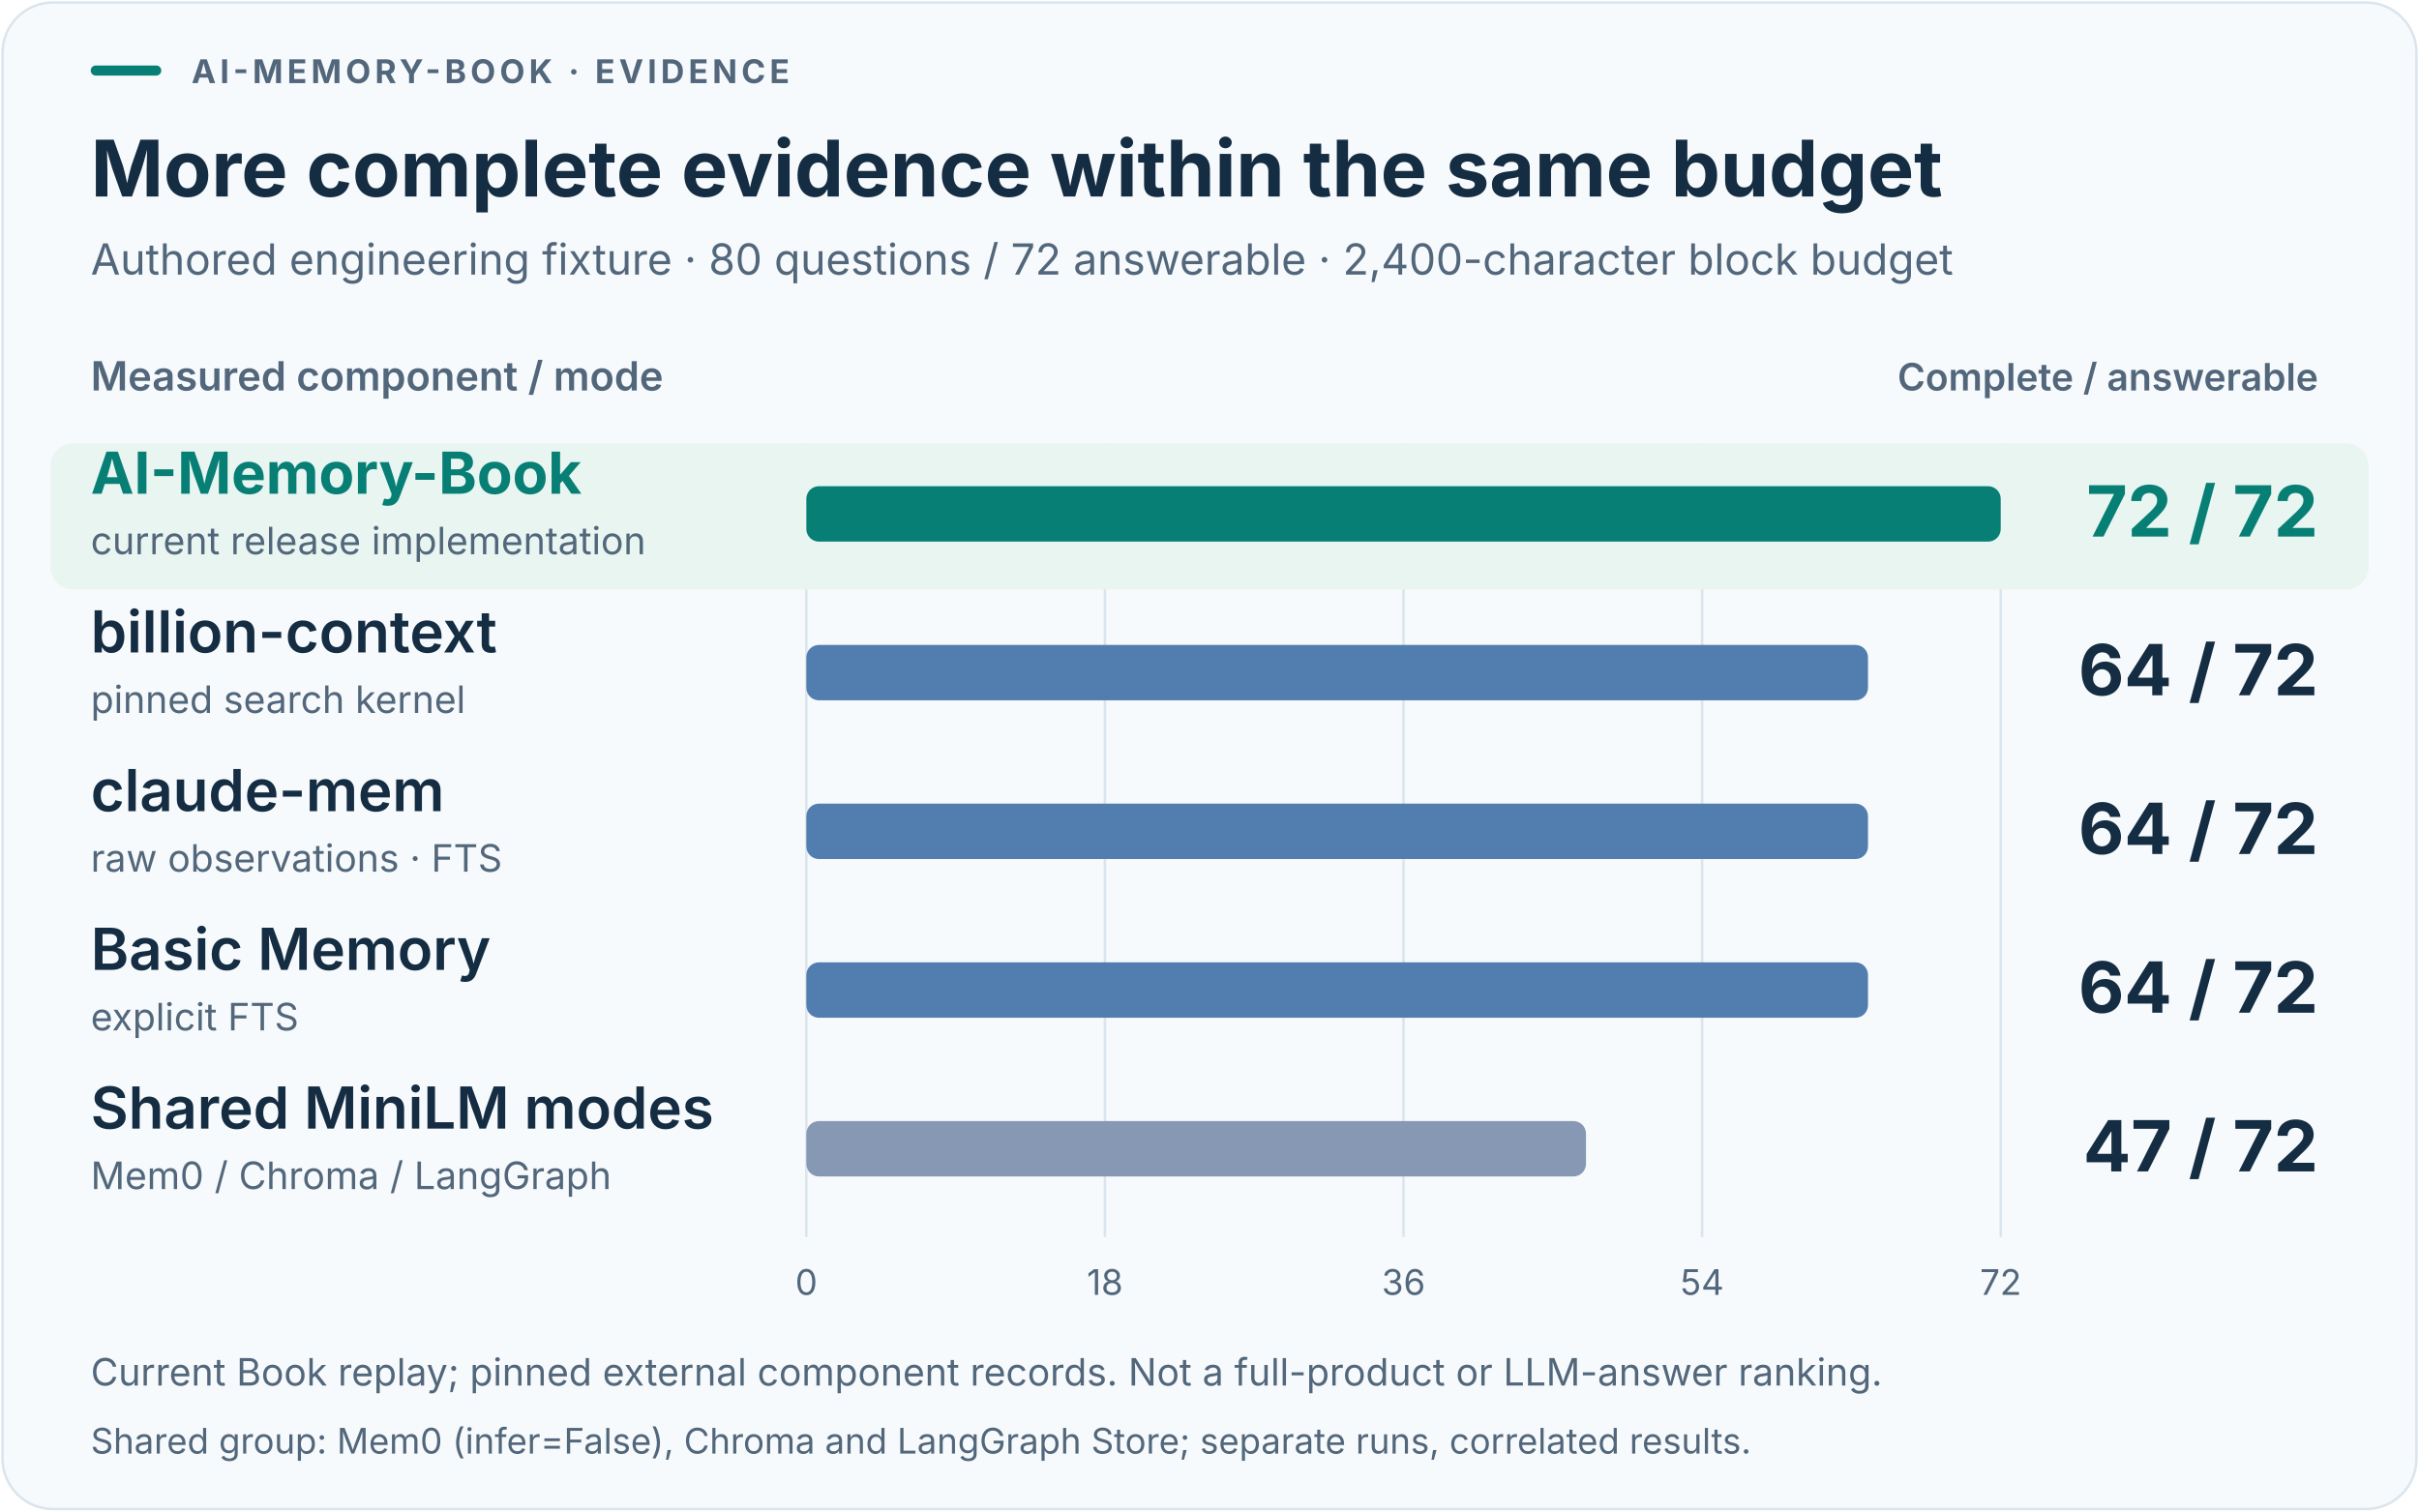
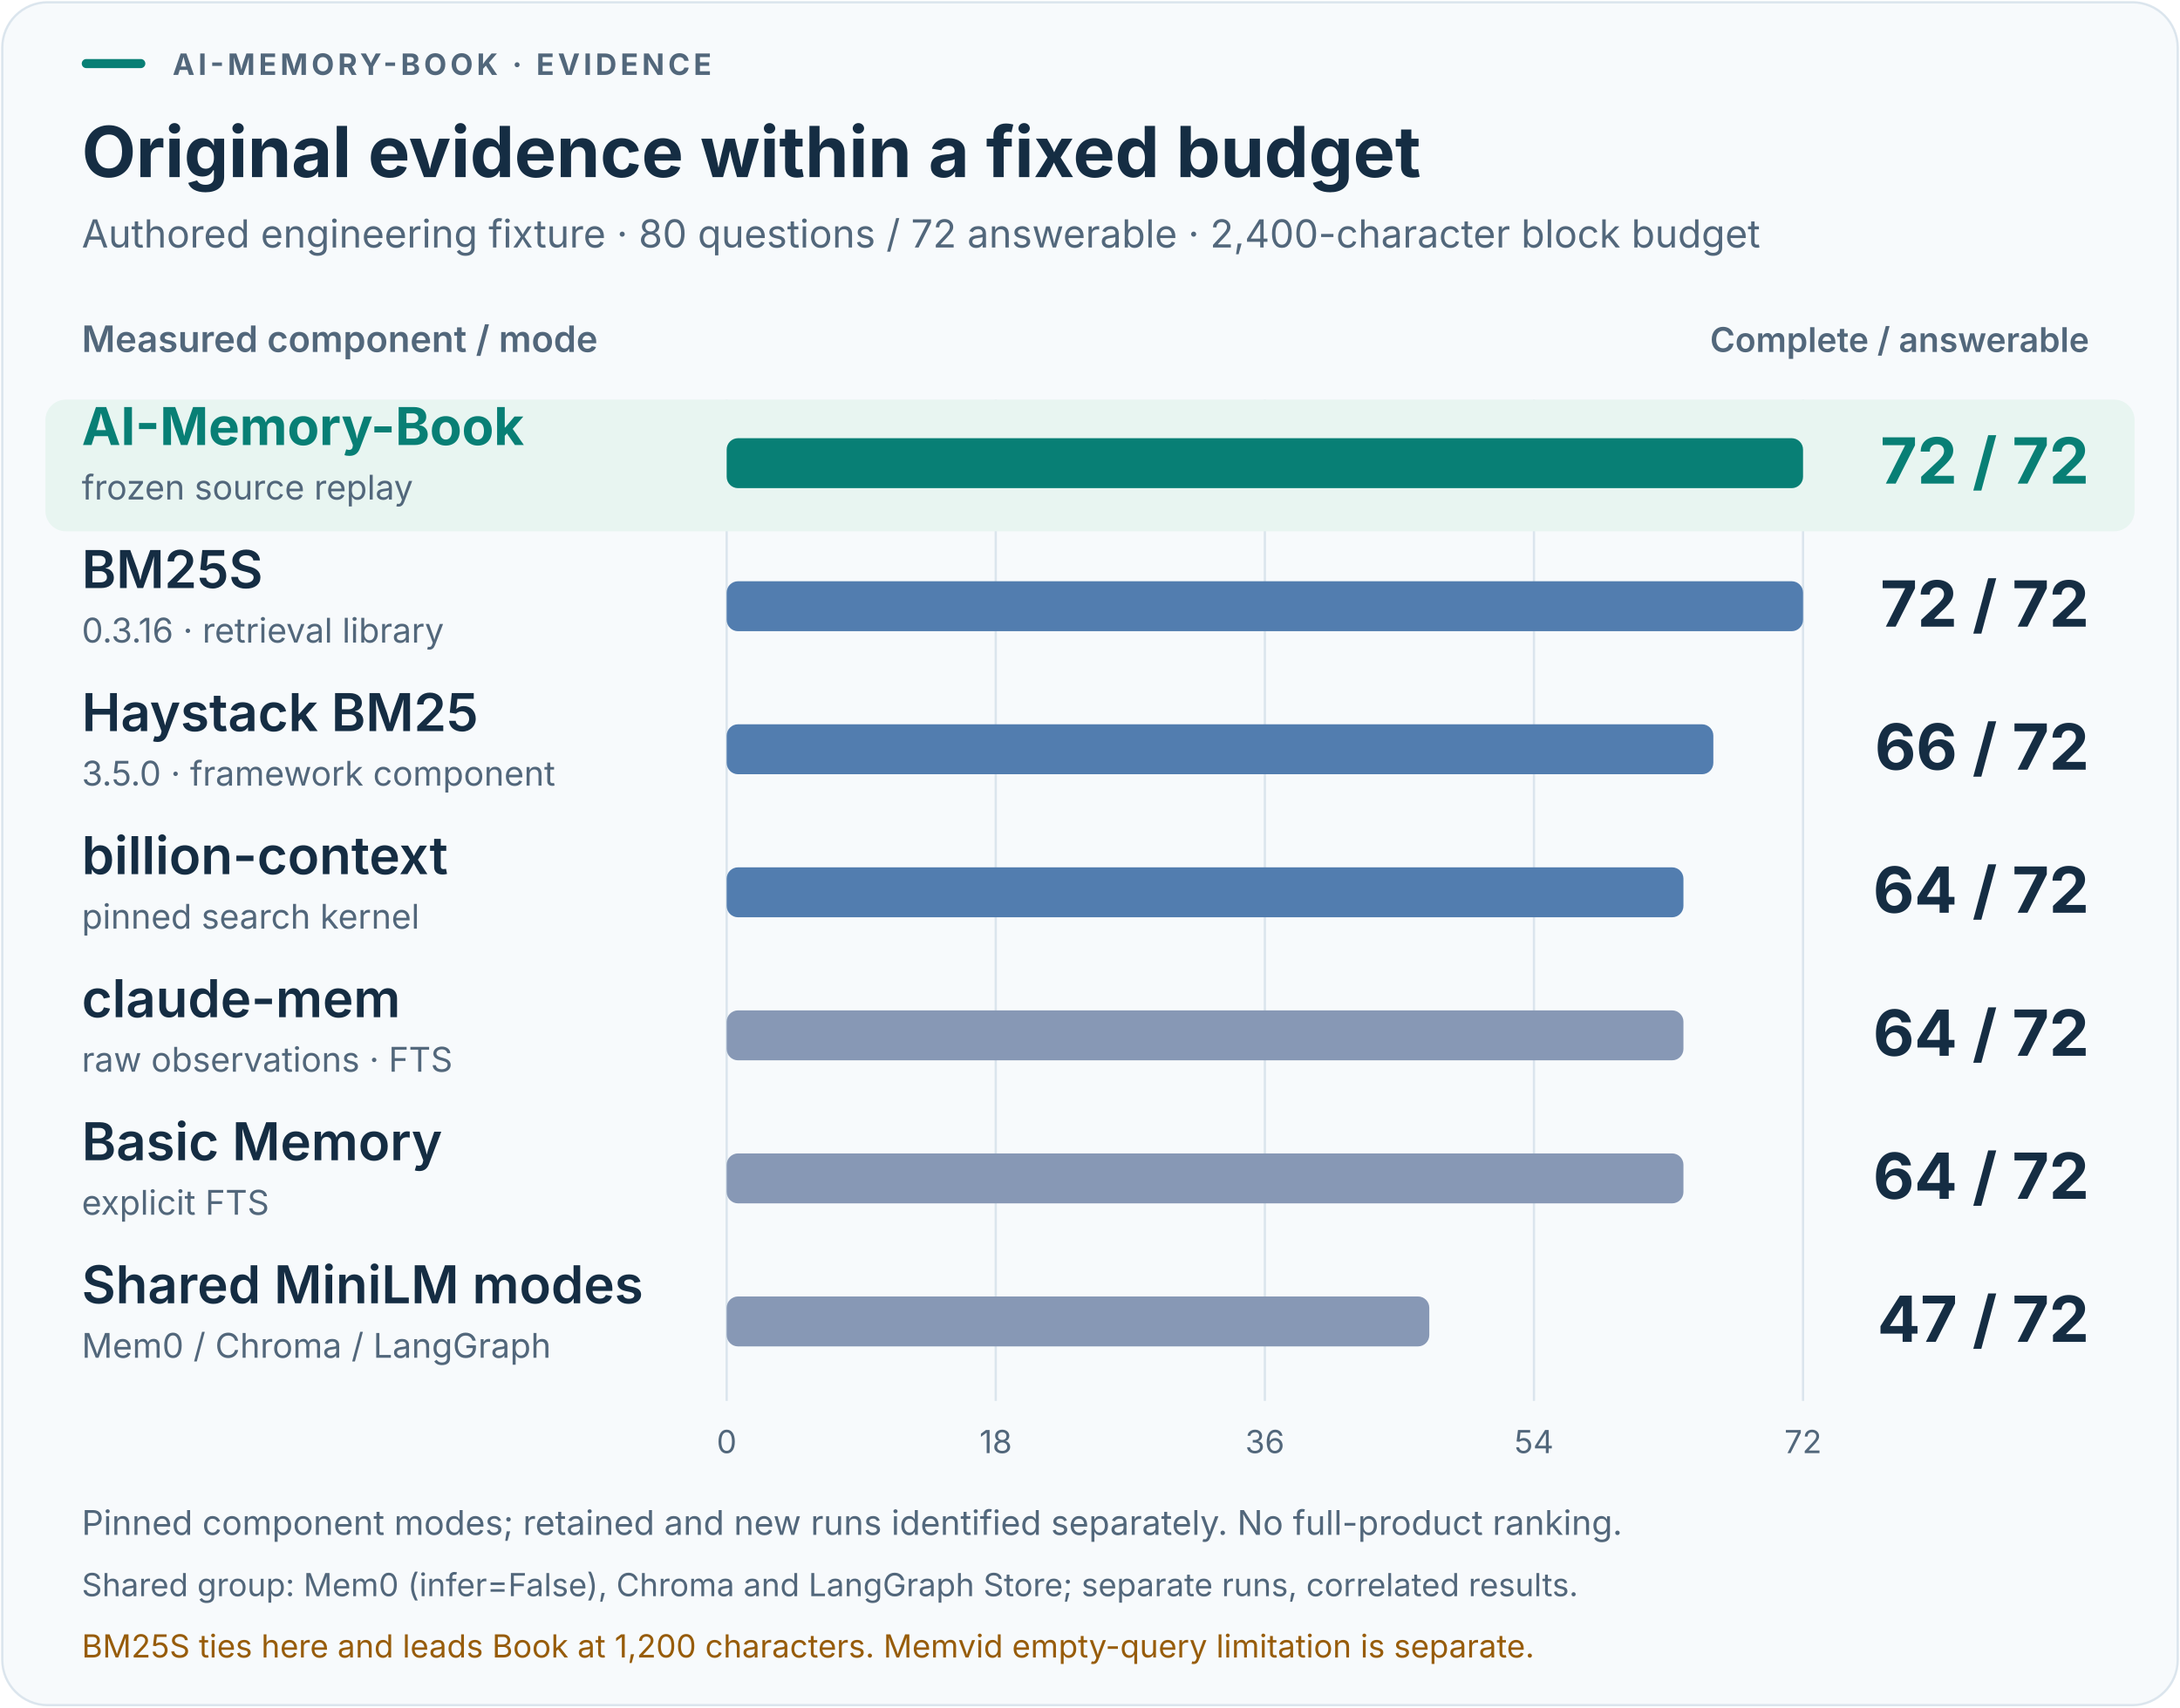
- <svg xmlns="http://www.w3.org/2000/svg" width="960" height="600" viewBox="0 0 960 600" role="img" aria-labelledby="title desc" lang="en">
+ <svg xmlns="http://www.w3.org/2000/svg" width="960" height="752" viewBox="0 0 960 752" role="img" aria-labelledby="title desc" lang="en">
  <style>text{font-family:Inter,"Noto Sans CJK SC",Arial,sans-serif;font-variant-numeric:tabular-nums} .kicker{letter-spacing:1.6px}</style>
-   <rect x="1.000" y="1.000" width="958.000" height="598.000" rx="20" fill="#f7fafc" stroke="#dbe5ed" />
+   <rect x="1.000" y="1.000" width="958.000" height="750.000" rx="20" fill="#f7fafc" stroke="#dbe5ed" />
  <rect x="36.000" y="26.000" width="28.000" height="4.000" rx="2" fill="#087f75" />
  <text id="text-1" x="76" y="33" font-size="13" fill="#52677b" font-weight="650" text-anchor="start" class="kicker">AI-MEMORY-BOOK · EVIDENCE</text>
-   <text id="text-2" x="36" y="78" font-size="31" fill="#152d43" font-weight="750" text-anchor="start">More complete evidence within the same budget</text>
+   <text id="text-2" x="36" y="78" font-size="31" fill="#152d43" font-weight="750" text-anchor="start">Original evidence within a fixed budget</text>
  <text id="text-3" x="36" y="109" font-size="17" fill="#52677b" font-weight="400" text-anchor="start">Authored engineering fixture · 80 questions / 72 answerable · 2,400-character block budget</text>
  <text id="text-4" x="36" y="155" font-size="16" fill="#52677b" font-weight="600" text-anchor="start">Measured component / mode</text>
  <text id="text-5" x="920" y="155" font-size="15" fill="#52677b" font-weight="600" text-anchor="end">Complete / answerable</text>
-   <line x1="320.0" y1="176" x2="320.0" y2="491" stroke="#dbe5ed" />
-   <text id="text-6" x="320.0" y="514" font-size="14" fill="#52677b" font-weight="400" text-anchor="middle">0</text>
-   <line x1="438.5" y1="176" x2="438.5" y2="491" stroke="#dbe5ed" />
-   <text id="text-7" x="438.5" y="514" font-size="14" fill="#52677b" font-weight="400" text-anchor="middle">18</text>
-   <line x1="557.0" y1="176" x2="557.0" y2="491" stroke="#dbe5ed" />
-   <text id="text-8" x="557.0" y="514" font-size="14" fill="#52677b" font-weight="400" text-anchor="middle">36</text>
-   <line x1="675.5" y1="176" x2="675.5" y2="491" stroke="#dbe5ed" />
-   <text id="text-9" x="675.5" y="514" font-size="14" fill="#52677b" font-weight="400" text-anchor="middle">54</text>
-   <line x1="794.0" y1="176" x2="794.0" y2="491" stroke="#dbe5ed" />
-   <text id="text-10" x="794.0" y="514" font-size="14" fill="#52677b" font-weight="400" text-anchor="middle">72</text>
+   <line x1="320.0" y1="176" x2="320.0" y2="617" stroke="#dbe5ed" />
+   <text id="text-6" x="320.0" y="640" font-size="14" fill="#52677b" font-weight="400" text-anchor="middle">0</text>
+   <line x1="438.5" y1="176" x2="438.5" y2="617" stroke="#dbe5ed" />
+   <text id="text-7" x="438.5" y="640" font-size="14" fill="#52677b" font-weight="400" text-anchor="middle">18</text>
+   <line x1="557.0" y1="176" x2="557.0" y2="617" stroke="#dbe5ed" />
+   <text id="text-8" x="557.0" y="640" font-size="14" fill="#52677b" font-weight="400" text-anchor="middle">36</text>
+   <line x1="675.5" y1="176" x2="675.5" y2="617" stroke="#dbe5ed" />
+   <text id="text-9" x="675.5" y="640" font-size="14" fill="#52677b" font-weight="400" text-anchor="middle">54</text>
+   <line x1="794.0" y1="176" x2="794.0" y2="617" stroke="#dbe5ed" />
+   <text id="text-10" x="794.0" y="640" font-size="14" fill="#52677b" font-weight="400" text-anchor="middle">72</text>
  <rect x="20.000" y="176.000" width="920.000" height="58.000" rx="9" fill="#e8f5f1" />
  <text id="text-11" x="36" y="196" font-size="23" fill="#087f75" font-weight="700" text-anchor="start">AI-Memory-Book</text>
-   <text id="text-12" x="36" y="220" font-size="15" fill="#52677b" font-weight="400" text-anchor="start">current release implementation</text>
+   <text id="text-12" x="36" y="220" font-size="15" fill="#52677b" font-weight="400" text-anchor="start">frozen source replay</text>
  <rect x="320.000" y="193.000" width="474.000" height="22.000" rx="5" fill="#087f75" />
  <text id="text-13" x="920" y="213" font-size="28" fill="#087f75" font-weight="700" text-anchor="end">72 / 72</text>
-   <text id="text-14" x="36" y="259" font-size="23" fill="#152d43" font-weight="600" text-anchor="start">billion-context</text>
-   <text id="text-15" x="36" y="283" font-size="15" fill="#52677b" font-weight="400" text-anchor="start">pinned search kernel</text>
-   <rect x="320.000" y="256.000" width="421.333" height="22.000" rx="5" fill="#527daf" />
-   <text id="text-16" x="920" y="276" font-size="28" fill="#152d43" font-weight="700" text-anchor="end">64 / 72</text>
-   <text id="text-17" x="36" y="322" font-size="23" fill="#152d43" font-weight="600" text-anchor="start">claude-mem</text>
-   <text id="text-18" x="36" y="346" font-size="15" fill="#52677b" font-weight="400" text-anchor="start">raw observations · FTS</text>
-   <rect x="320.000" y="319.000" width="421.333" height="22.000" rx="5" fill="#527daf" />
-   <text id="text-19" x="920" y="339" font-size="28" fill="#152d43" font-weight="700" text-anchor="end">64 / 72</text>
-   <text id="text-20" x="36" y="385" font-size="23" fill="#152d43" font-weight="600" text-anchor="start">Basic Memory</text>
-   <text id="text-21" x="36" y="409" font-size="15" fill="#52677b" font-weight="400" text-anchor="start">explicit FTS</text>
+   <text id="text-14" x="36" y="259" font-size="23" fill="#152d43" font-weight="600" text-anchor="start">BM25S</text>
+   <text id="text-15" x="36" y="283" font-size="15" fill="#52677b" font-weight="400" text-anchor="start">0.3.16 · retrieval library</text>
+   <rect x="320.000" y="256.000" width="474.000" height="22.000" rx="5" fill="#527daf" />
+   <text id="text-16" x="920" y="276" font-size="28" fill="#152d43" font-weight="700" text-anchor="end">72 / 72</text>
+   <text id="text-17" x="36" y="322" font-size="23" fill="#152d43" font-weight="600" text-anchor="start">Haystack BM25</text>
+   <text id="text-18" x="36" y="346" font-size="15" fill="#52677b" font-weight="400" text-anchor="start">3.5.0 · framework component</text>
+   <rect x="320.000" y="319.000" width="434.500" height="22.000" rx="5" fill="#527daf" />
+   <text id="text-19" x="920" y="339" font-size="28" fill="#152d43" font-weight="700" text-anchor="end">66 / 72</text>
+   <text id="text-20" x="36" y="385" font-size="23" fill="#152d43" font-weight="600" text-anchor="start">billion-context</text>
+   <text id="text-21" x="36" y="409" font-size="15" fill="#52677b" font-weight="400" text-anchor="start">pinned search kernel</text>
  <rect x="320.000" y="382.000" width="421.333" height="22.000" rx="5" fill="#527daf" />
  <text id="text-22" x="920" y="402" font-size="28" fill="#152d43" font-weight="700" text-anchor="end">64 / 72</text>
-   <text id="text-23" x="36" y="448" font-size="23" fill="#152d43" font-weight="600" text-anchor="start">Shared MiniLM modes</text>
-   <text id="text-24" x="36" y="472" font-size="15" fill="#52677b" font-weight="400" text-anchor="start">Mem0 / Chroma / LangGraph</text>
-   <rect x="320.000" y="445.000" width="309.417" height="22.000" rx="5" fill="#8798b5" />
-   <text id="text-25" x="920" y="465" font-size="28" fill="#152d43" font-weight="700" text-anchor="end">47 / 72</text>
-   <text id="text-26" x="36" y="550" font-size="15" fill="#52677b" font-weight="400" text-anchor="start">Current Book replay; pinned external component records. Not a full-product or LLM-answer ranking.</text>
-   <text id="text-27" x="36" y="577" font-size="14" fill="#52677b" font-weight="400" text-anchor="start">Shared group: Mem0 (infer=False), Chroma and LangGraph Store; separate runs, correlated results.</text>
+   <text id="text-23" x="36" y="448" font-size="23" fill="#152d43" font-weight="600" text-anchor="start">claude-mem</text>
+   <text id="text-24" x="36" y="472" font-size="15" fill="#52677b" font-weight="400" text-anchor="start">raw observations · FTS</text>
+   <rect x="320.000" y="445.000" width="421.333" height="22.000" rx="5" fill="#8798b5" />
+   <text id="text-25" x="920" y="465" font-size="28" fill="#152d43" font-weight="700" text-anchor="end">64 / 72</text>
+   <text id="text-26" x="36" y="511" font-size="23" fill="#152d43" font-weight="600" text-anchor="start">Basic Memory</text>
+   <text id="text-27" x="36" y="535" font-size="15" fill="#52677b" font-weight="400" text-anchor="start">explicit FTS</text>
+   <rect x="320.000" y="508.000" width="421.333" height="22.000" rx="5" fill="#8798b5" />
+   <text id="text-28" x="920" y="528" font-size="28" fill="#152d43" font-weight="700" text-anchor="end">64 / 72</text>
+   <text id="text-29" x="36" y="574" font-size="23" fill="#152d43" font-weight="600" text-anchor="start">Shared MiniLM modes</text>
+   <text id="text-30" x="36" y="598" font-size="15" fill="#52677b" font-weight="400" text-anchor="start">Mem0 / Chroma / LangGraph</text>
+   <rect x="320.000" y="571.000" width="309.417" height="22.000" rx="5" fill="#8798b5" />
+   <text id="text-31" x="920" y="591" font-size="28" fill="#152d43" font-weight="700" text-anchor="end">47 / 72</text>
+   <text id="text-32" x="36" y="676" font-size="15" fill="#52677b" font-weight="400" text-anchor="start">Pinned component modes; retained and new runs identified separately. No full-product ranking.</text>
+   <text id="text-33" x="36" y="703" font-size="14" fill="#52677b" font-weight="400" text-anchor="start">Shared group: Mem0 (infer=False), Chroma and LangGraph Store; separate runs, correlated results.</text>
+   <text id="text-34" x="36" y="730" font-size="14" fill="#975c0a" font-weight="400" text-anchor="start">BM25S ties here and leads Book at 1,200 characters. Memvid empty-query limitation is separate.</text>
</svg>
